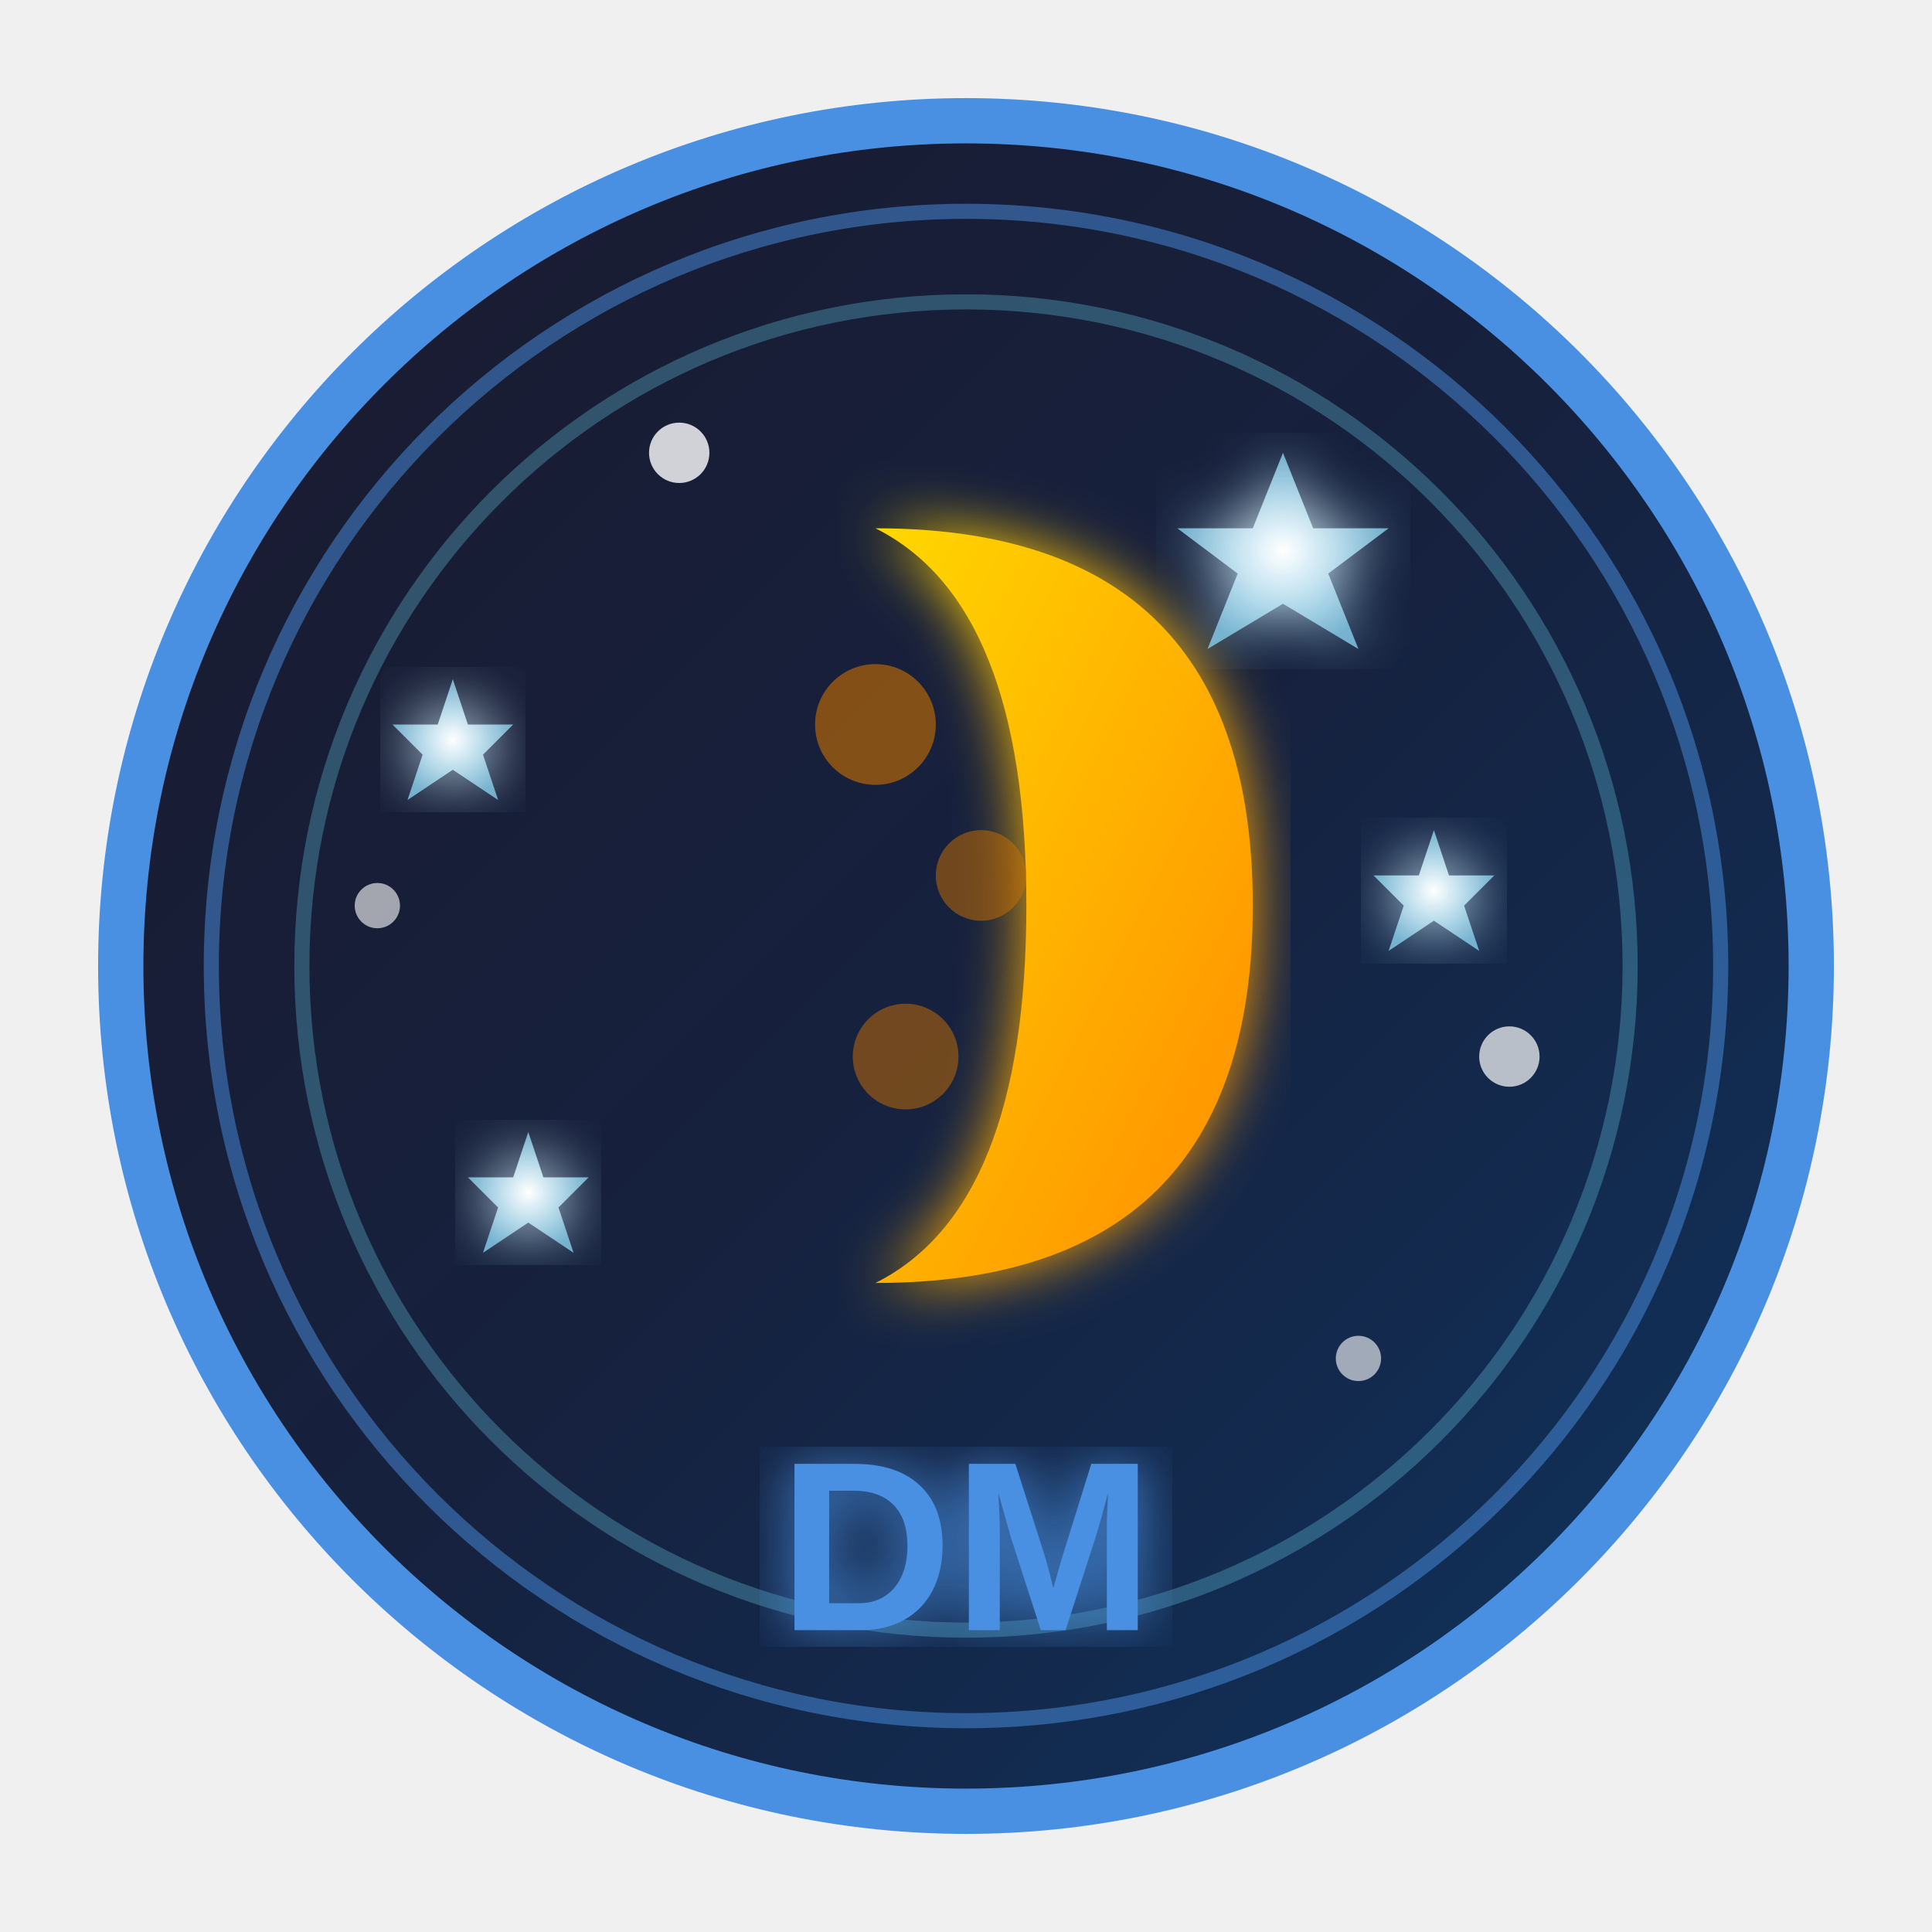
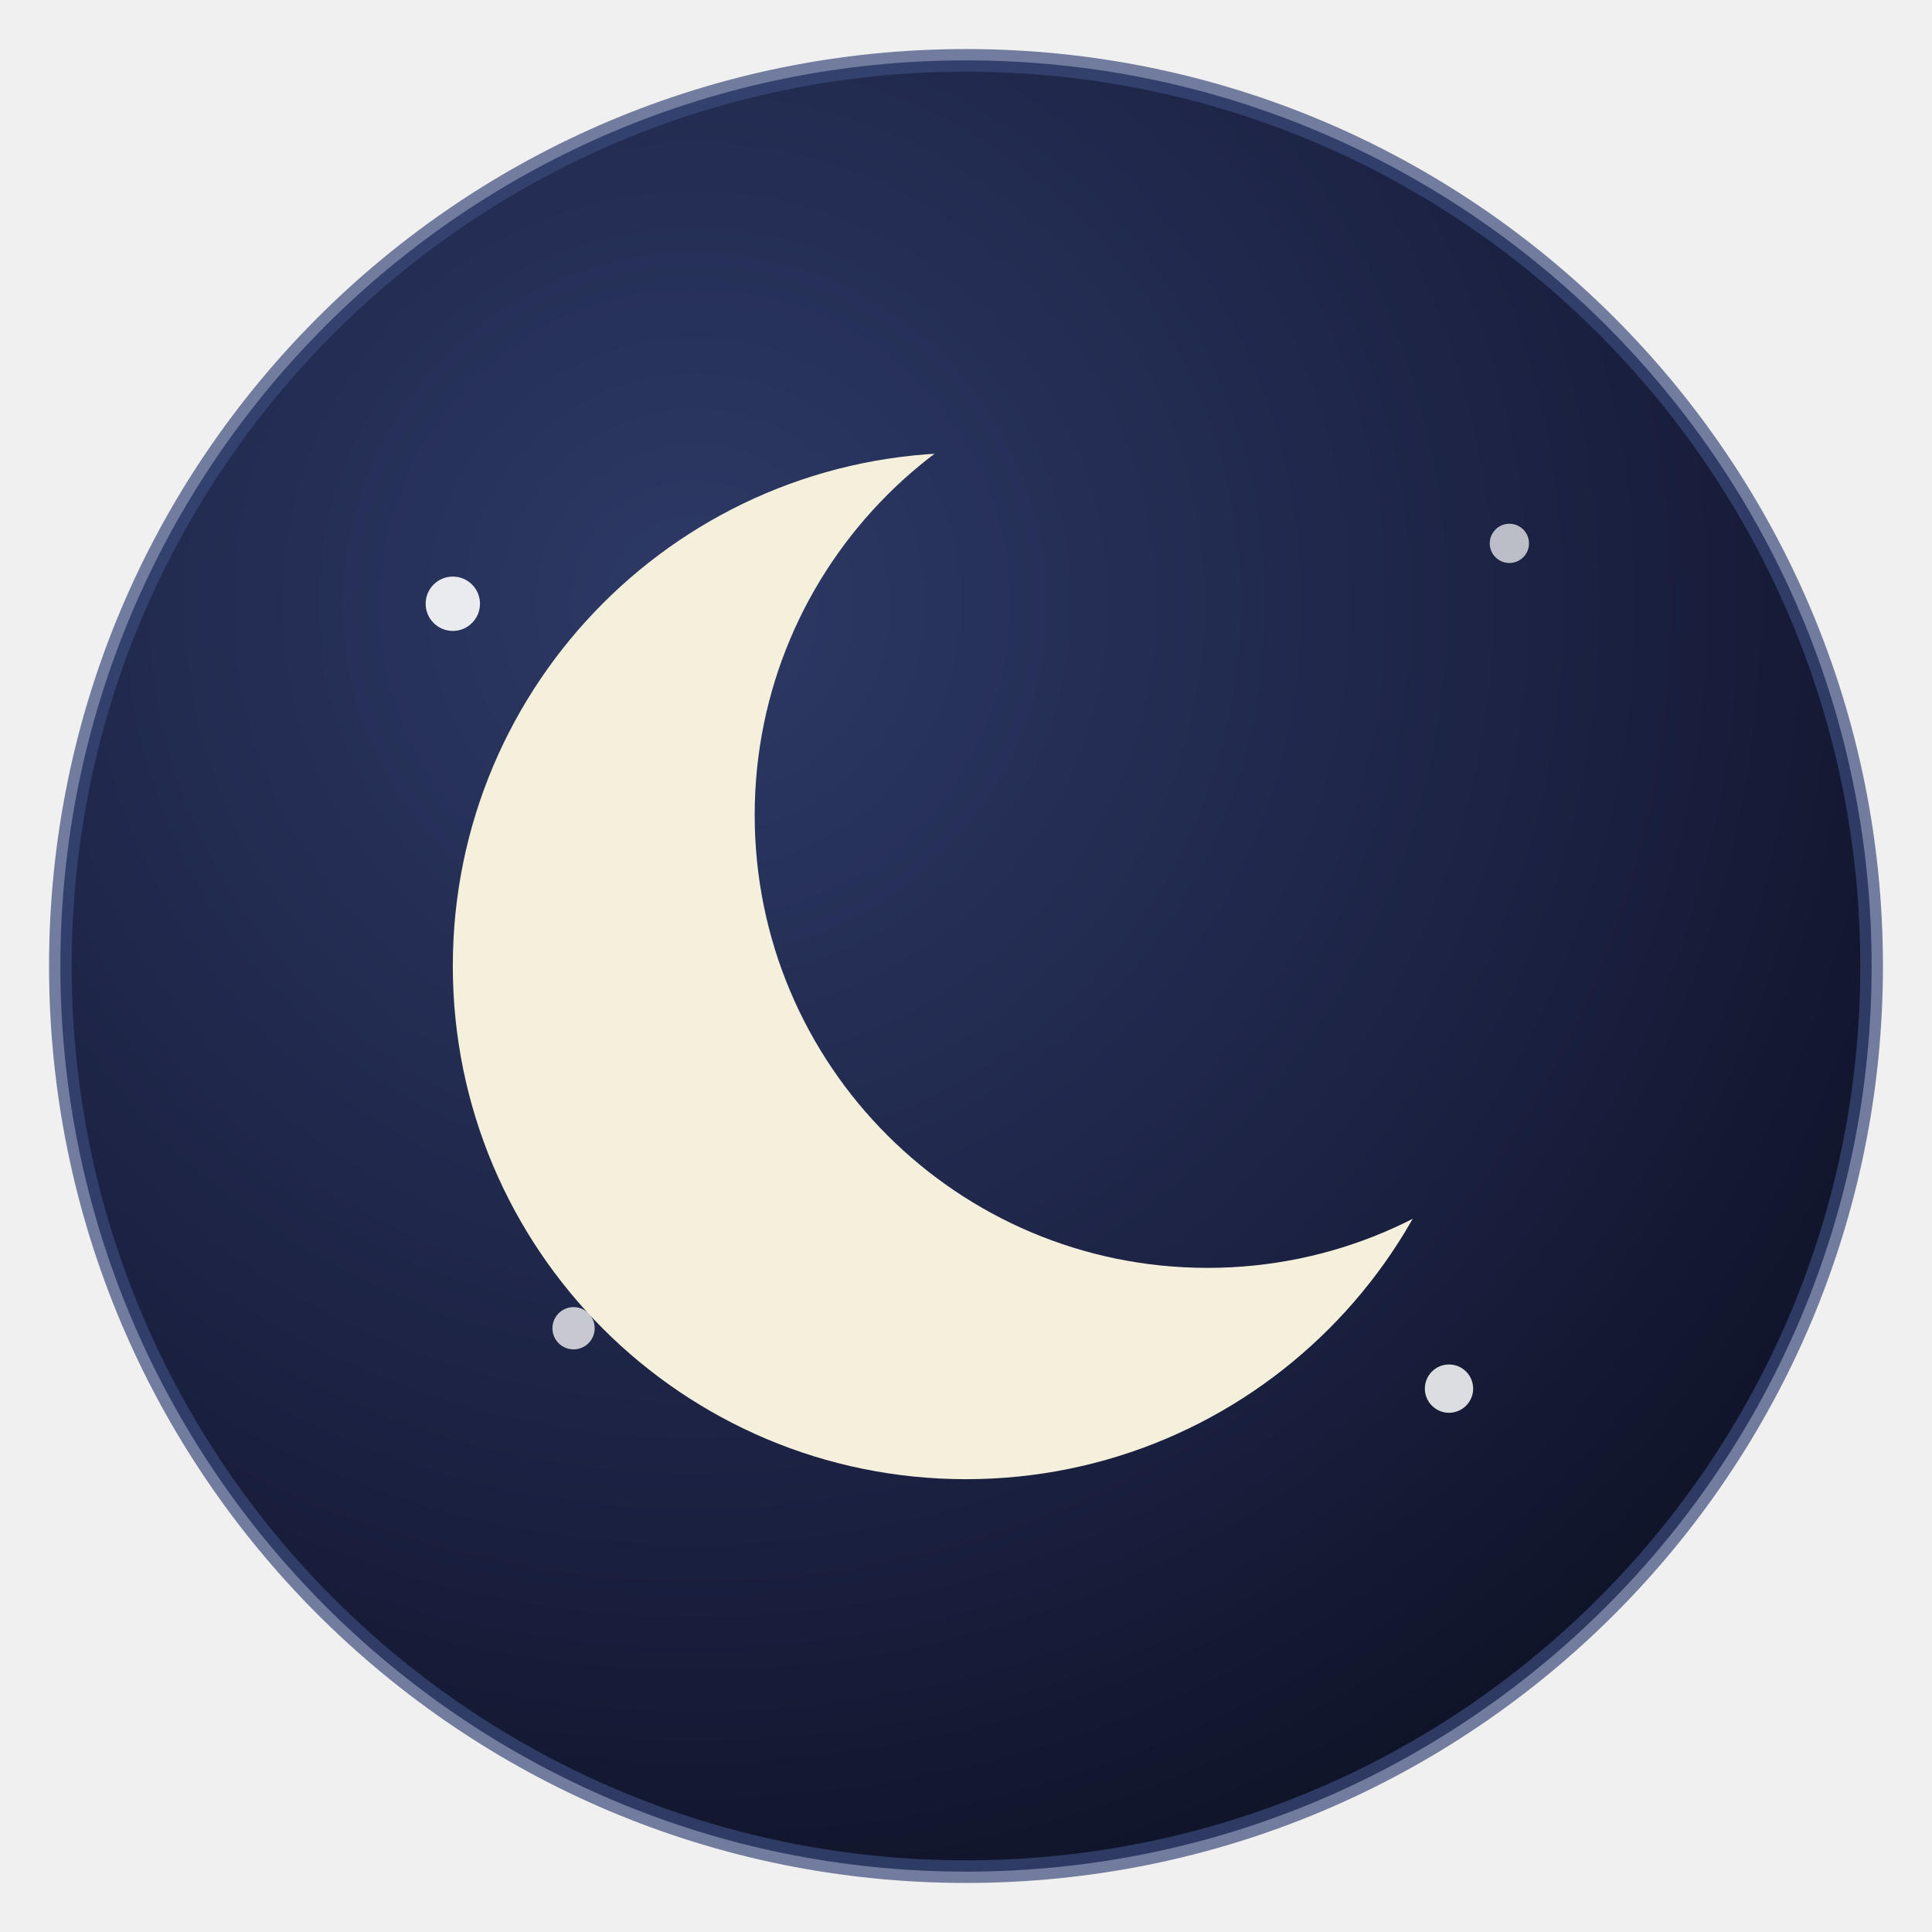
<svg xmlns="http://www.w3.org/2000/svg" viewBox="0 0 128 128">
  <defs>
-     <linearGradient id="bgGradient" x1="0%" y1="0%" x2="100%" y2="100%">
-       <stop offset="0%" style="stop-color:#1a1a2e;stop-opacity:1" />
-       <stop offset="50%" style="stop-color:#16213e;stop-opacity:1" />
-       <stop offset="100%" style="stop-color:#0f3460;stop-opacity:1" />
-     </linearGradient>
-     <linearGradient id="moonGradient" x1="0%" y1="0%" x2="100%" y2="100%">
-       <stop offset="0%" style="stop-color:#ffd700;stop-opacity:1" />
-       <stop offset="100%" style="stop-color:#ff8c00;stop-opacity:1" />
-     </linearGradient>
-     <radialGradient id="starGradient" cx="50%" cy="50%" r="50%">
-       <stop offset="0%" style="stop-color:#ffffff;stop-opacity:1" />
-       <stop offset="100%" style="stop-color:#87ceeb;stop-opacity:0.8" />
+     <radialGradient id="bg" cx="35%" cy="30%" r="85%">
+       <stop offset="0%" stop-color="#2d3a66" />
+       <stop offset="60%" stop-color="#1a2040" />
+       <stop offset="100%" stop-color="#0b0f1f" />
    </radialGradient>
-     <filter id="glow">
-       <feGaussianBlur stdDeviation="2" result="coloredBlur" />
-       <feMerge>
-         <feMergeNode in="coloredBlur" />
-         <feMergeNode in="SourceGraphic" />
-       </feMerge>
-     </filter>
-     <filter id="outerGlow">
-       <feGaussianBlur stdDeviation="3" result="blur" />
-       <feComposite in="SourceGraphic" in2="blur" operator="over" />
-     </filter>
+     <mask id="crescent">
+       <rect width="128" height="128" fill="black" />
+       <circle cx="64" cy="64" r="34" fill="white" />
+       <circle cx="80" cy="54" r="30" fill="black" />
+     </mask>
  </defs>
-   <circle cx="64" cy="64" r="56" fill="url(#bgGradient)" stroke="#4a90e2" stroke-width="3" />
-   <circle cx="64" cy="64" r="50" fill="none" stroke="#4a90e2" stroke-width="1" opacity="0.5" />
-   <circle cx="64" cy="64" r="44" fill="none" stroke="#6dd5ed" stroke-width="1" opacity="0.3" />
-   <path d="M50 35             Q 75 35, 75 60            Q 75 85, 50 85            Q 60 80, 60 60            Q 60 40, 50 35" fill="url(#moonGradient)" filter="url(#glow)" transform="translate(8, 0)" />
-   <circle cx="58" cy="48" r="4" fill="#cc7000" opacity="0.6" />
-   <circle cx="65" cy="58" r="3" fill="#cc7000" opacity="0.5" />
-   <circle cx="60" cy="70" r="3.5" fill="#cc7000" opacity="0.5" />
-   <g filter="url(#glow)">
-     <polygon points="85,30 87,35 92,35 88,38 90,43 85,40 80,43 82,38 78,35 83,35" fill="url(#starGradient)" />
-   </g>
-   <g filter="url(#glow)">
-     <polygon points="95,55 96,58 99,58 97,60 98,63 95,61 92,63 93,60 91,58 94,58" fill="url(#starGradient)" />
-   </g>
-   <g filter="url(#glow)">
-     <polygon points="30,45 31,48 34,48 32,50 33,53 30,51 27,53 28,50 26,48 29,48" fill="url(#starGradient)" />
-   </g>
-   <g filter="url(#glow)">
-     <polygon points="35,75 36,78 39,78 37,80 38,83 35,81 32,83 33,80 31,78 34,78" fill="url(#starGradient)" />
-   </g>
-   <circle cx="45" cy="30" r="2" fill="#ffffff" opacity="0.8" />
-   <circle cx="100" cy="70" r="2" fill="#ffffff" opacity="0.7" />
-   <circle cx="25" cy="60" r="1.5" fill="#ffffff" opacity="0.6" />
-   <circle cx="90" cy="90" r="1.5" fill="#ffffff" opacity="0.6" />
-   <text x="64" y="108" font-family="Arial, sans-serif" font-size="16" font-weight="bold" fill="#4a90e2" text-anchor="middle" filter="url(#glow)">DM</text>
+   <circle cx="64" cy="64" r="60" fill="url(#bg)" />
+   <circle cx="64" cy="64" r="60" fill="none" stroke="#3b4a7a" stroke-width="1.5" opacity="0.7" />
+   <rect width="128" height="128" fill="#f5f0dc" mask="url(#crescent)" />
+   <circle cx="30" cy="40" r="1.8" fill="#ffffff" opacity="0.9" />
+   <circle cx="38" cy="88" r="1.4" fill="#ffffff" opacity="0.75" />
+   <circle cx="96" cy="92" r="1.6" fill="#ffffff" opacity="0.85" />
+   <circle cx="100" cy="36" r="1.3" fill="#ffffff" opacity="0.7" />
</svg>
